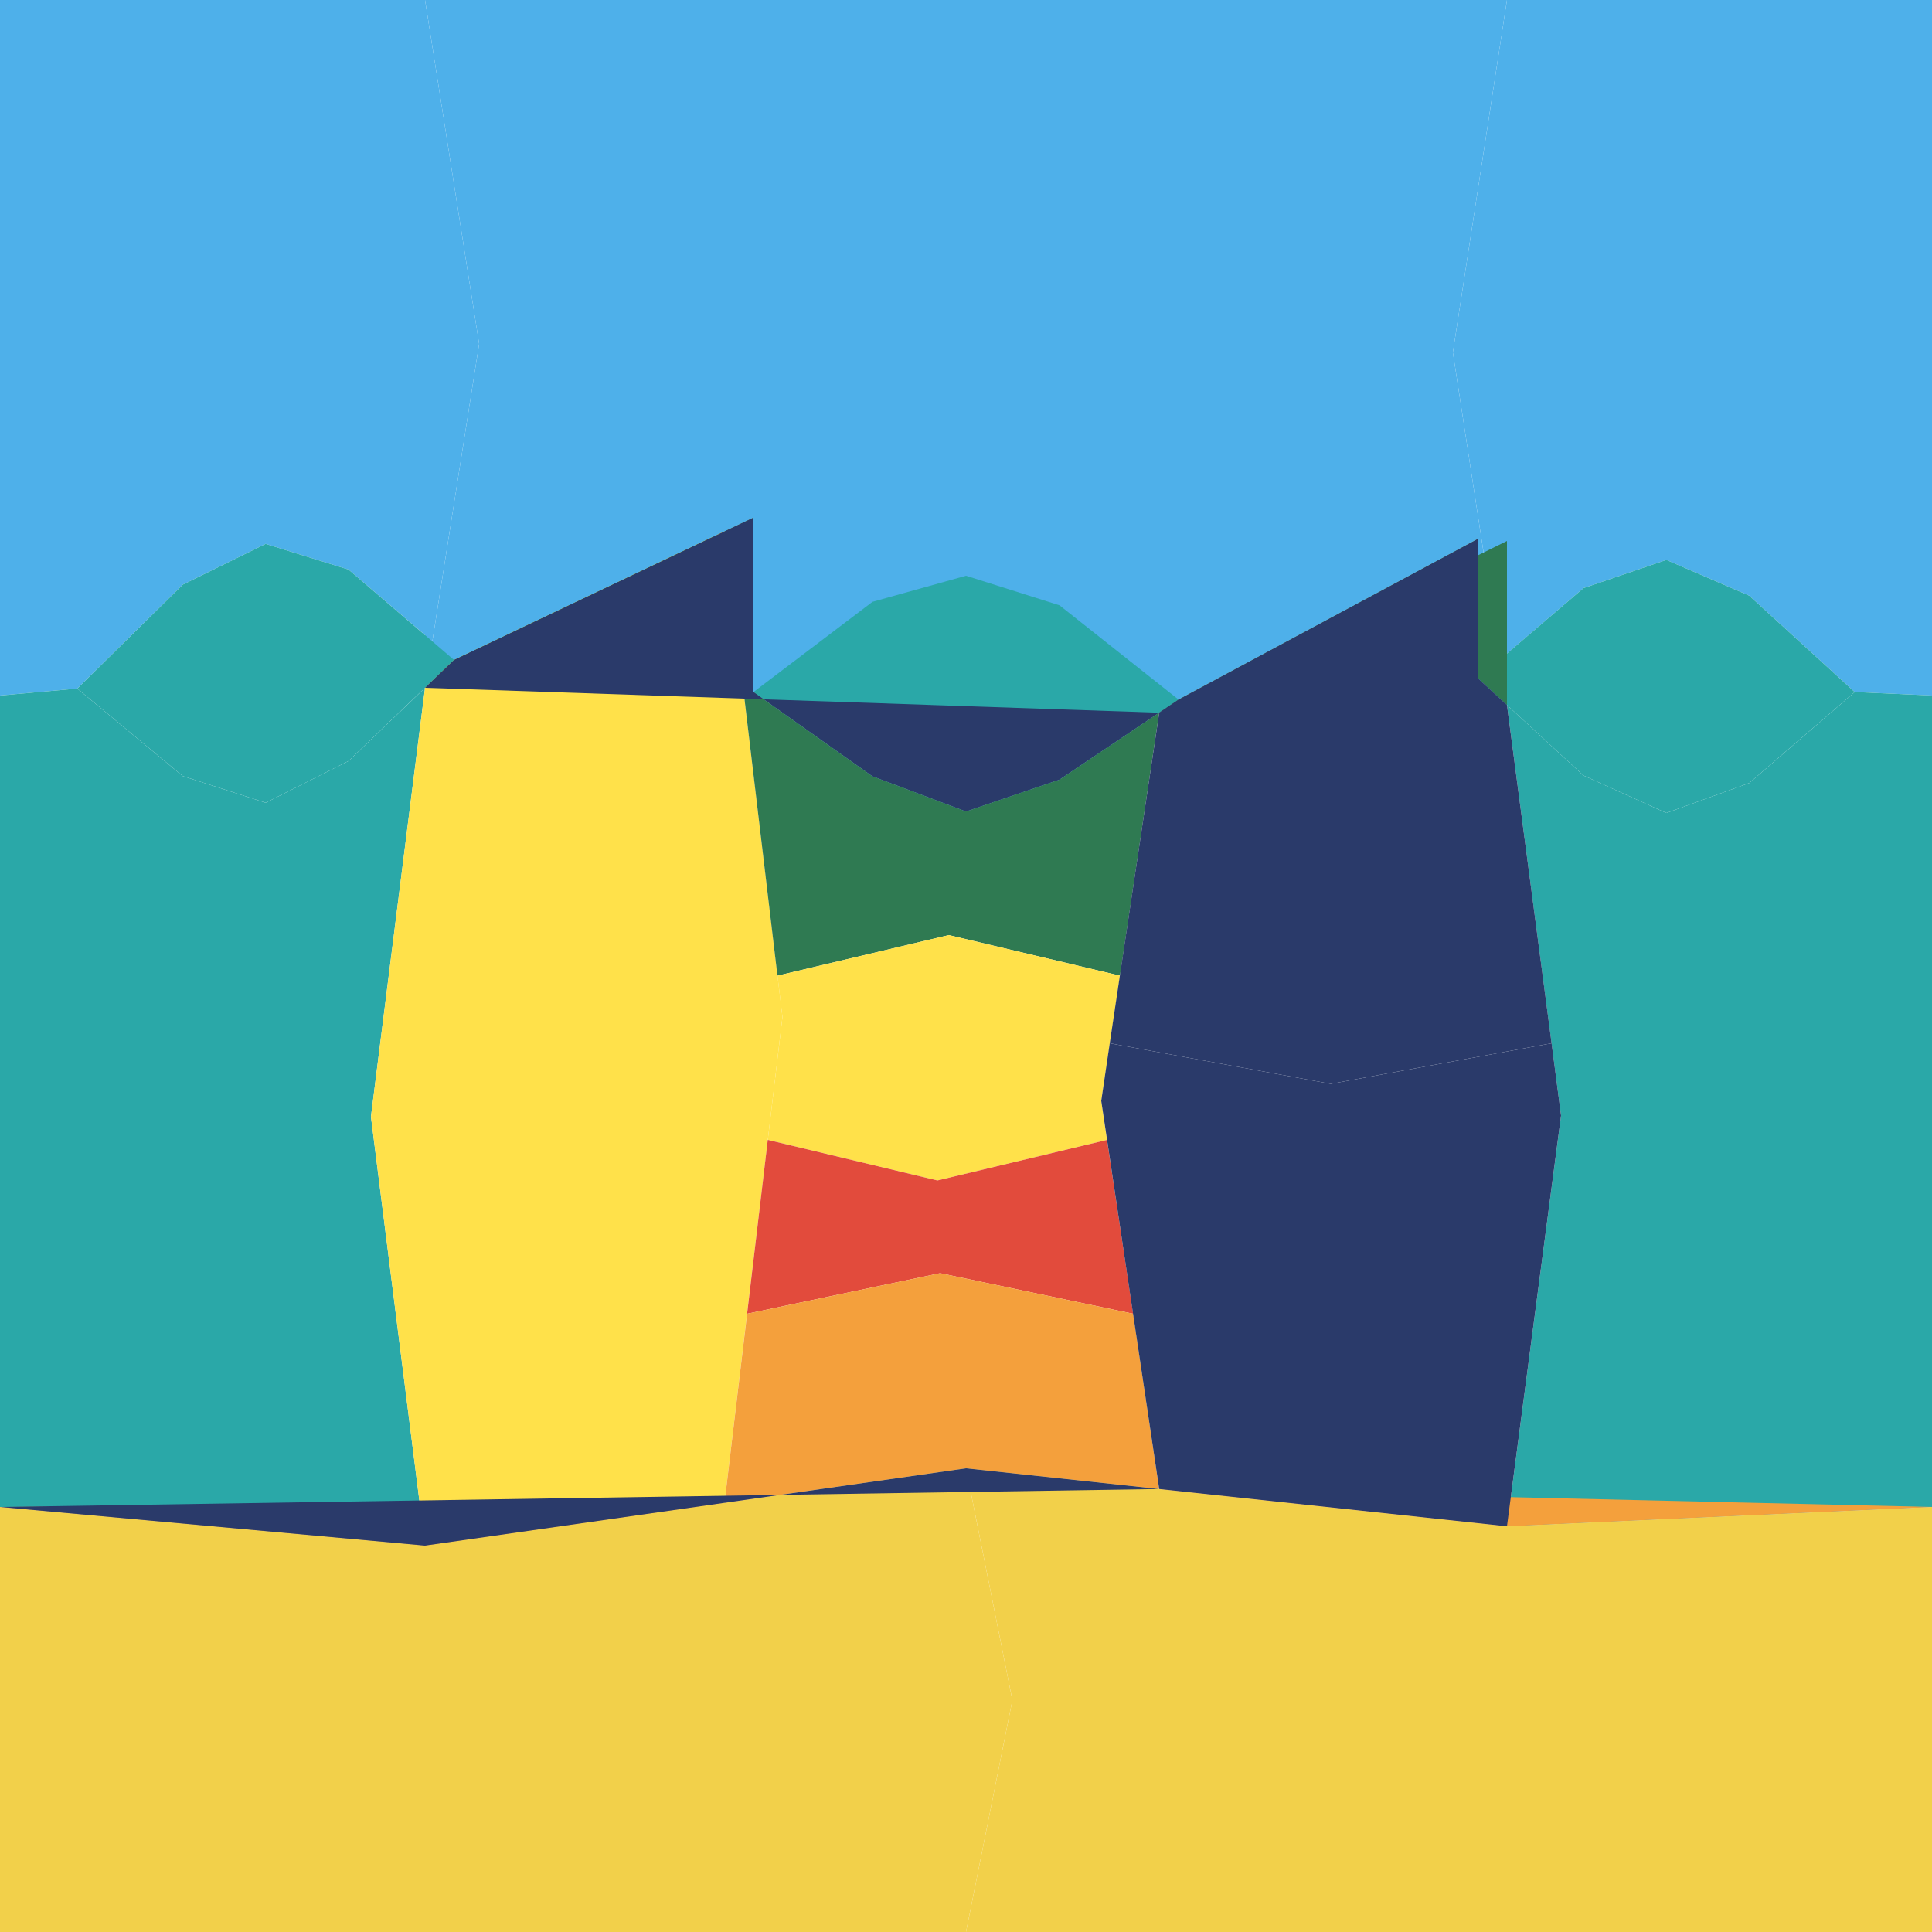
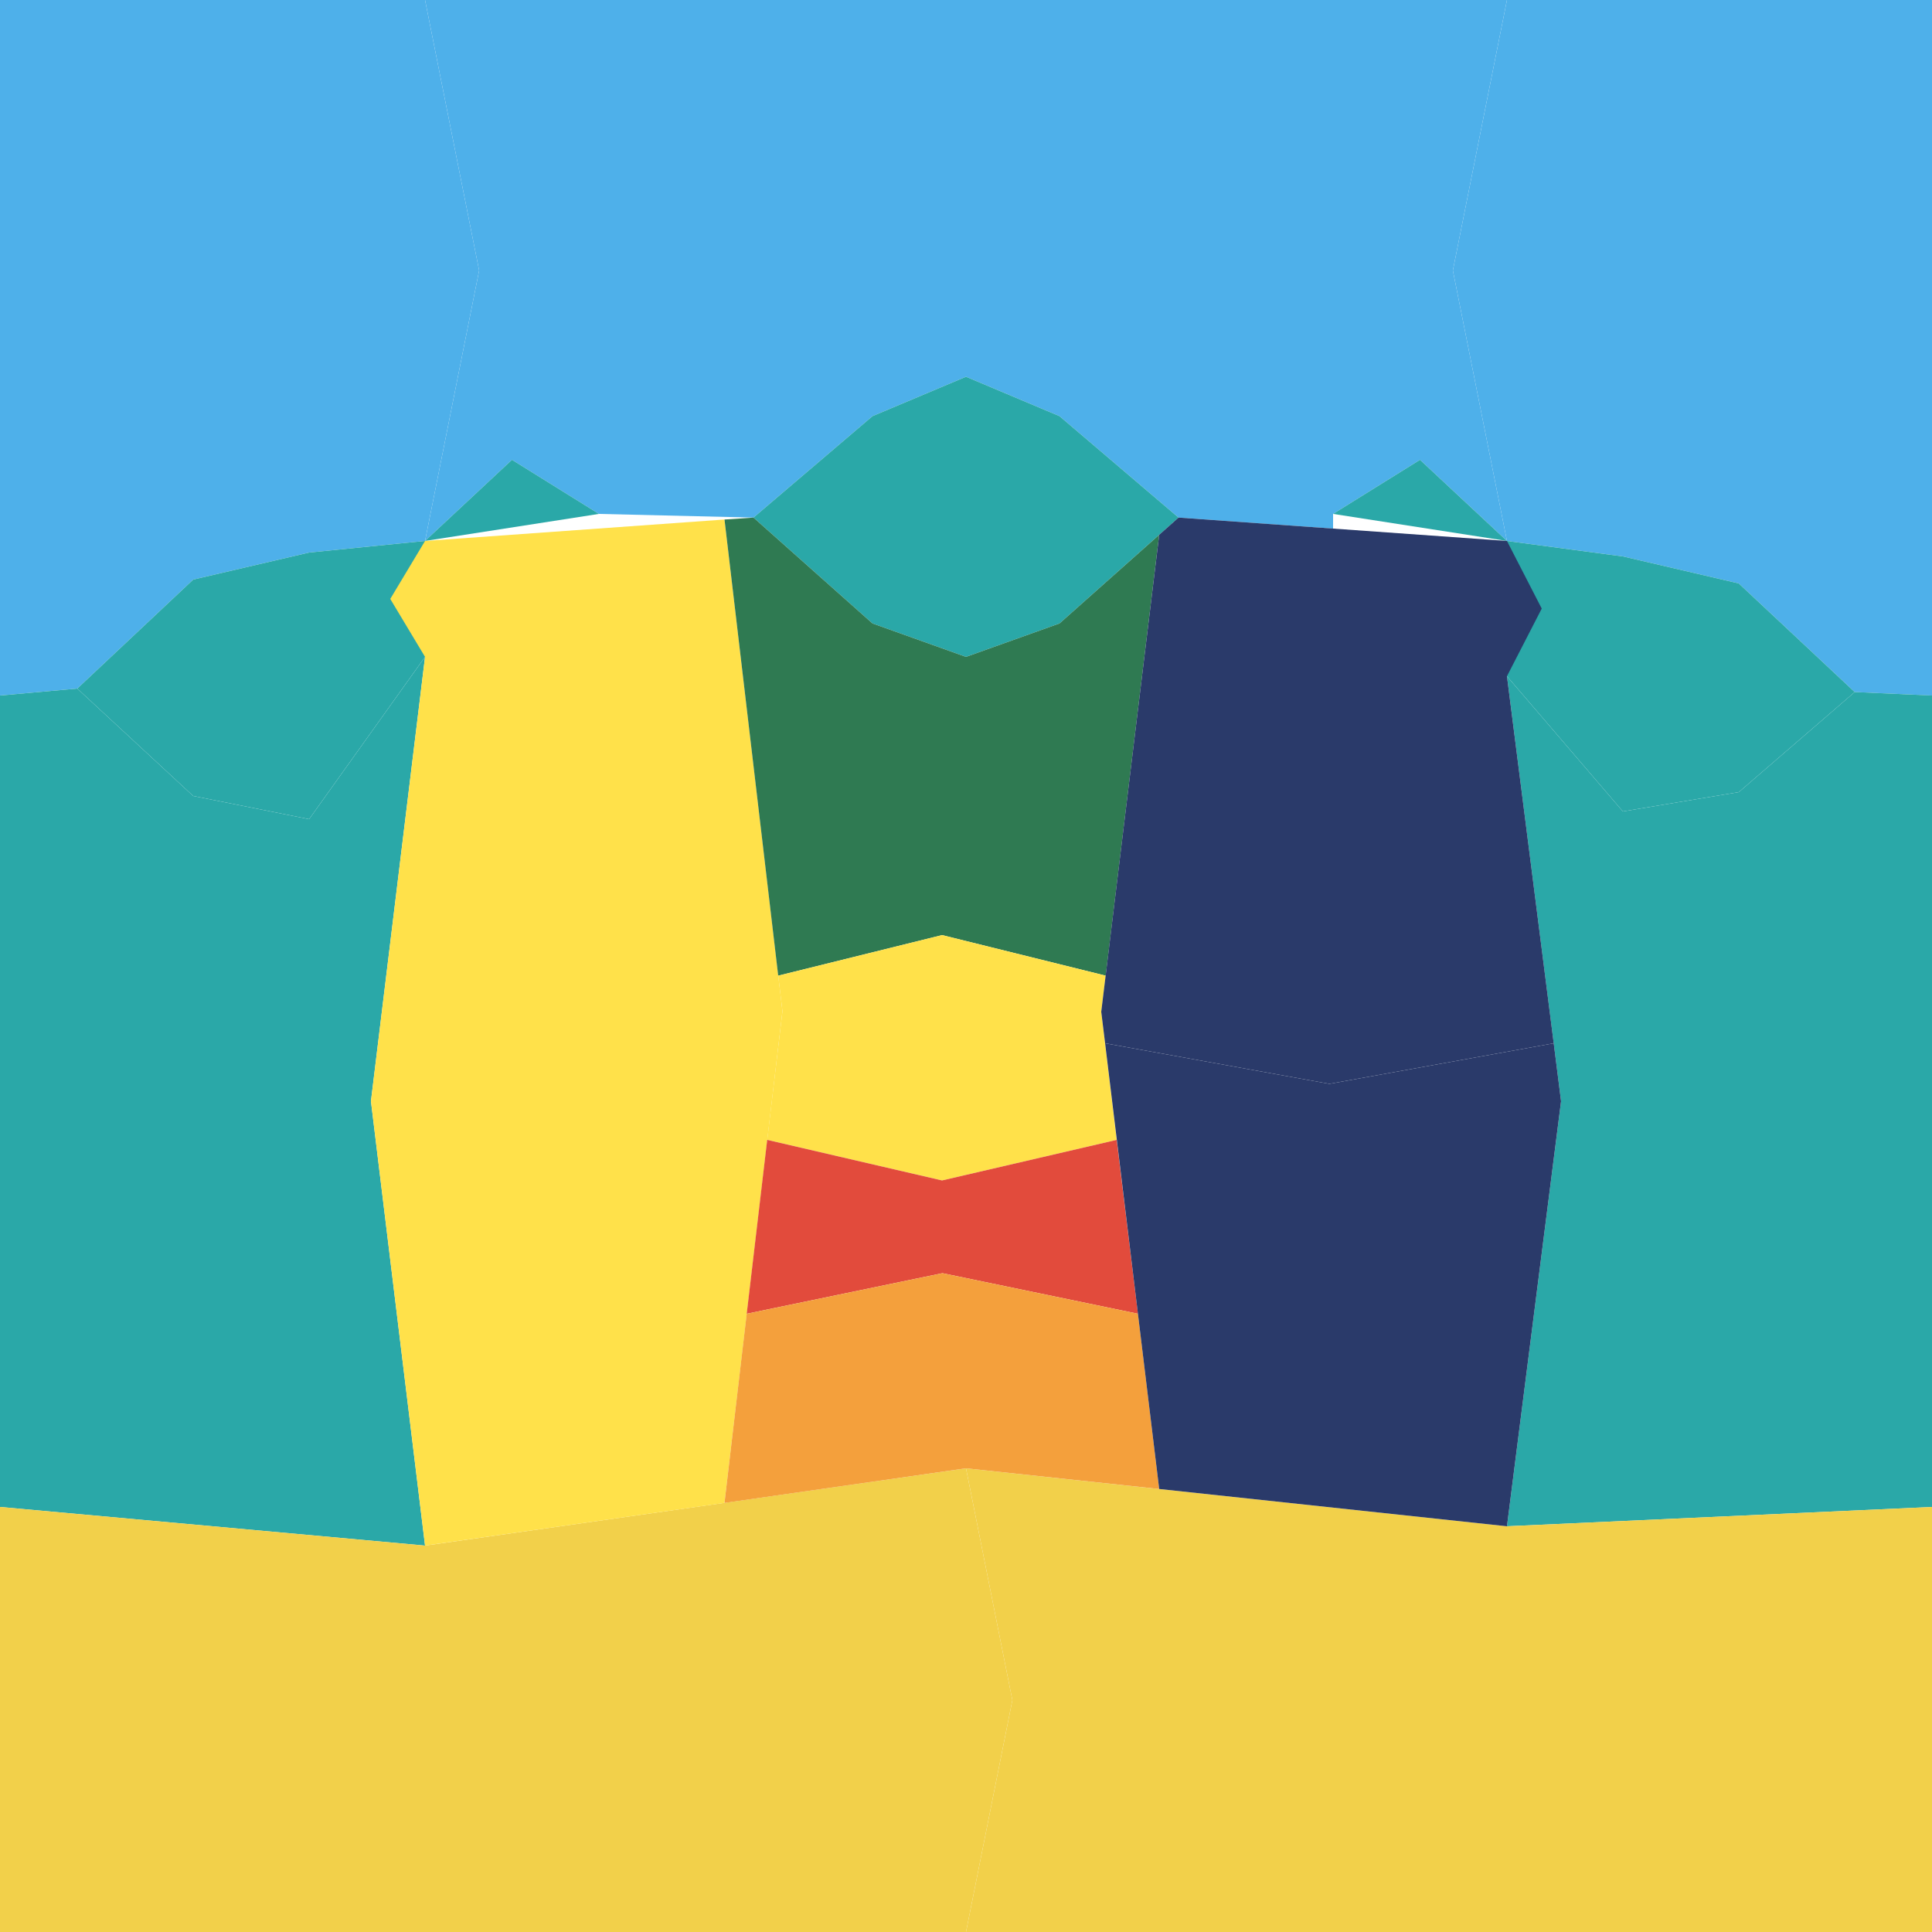
<svg xmlns="http://www.w3.org/2000/svg" viewBox="0 0 100 100">
-   <path data-role="skyL" data-color="3" fill="#4eb0ea" d="M0.00 0.00L22.00 0.00L24.80 17.80L22.00 35.60L22.00 32.87L18.04 29.48L13.75 28.15L9.46 30.26L4.00 35.64L0.00 36.00L0.00 18.00Z" />
-   <path data-role="skyC" data-color="3" fill="#4eb0ea" d="M22.00 0.00L50.00 0.00L78.00 0.00L75.20 18.24L78.00 36.49L78.00 28.00L78.00 36.49L76.50 35.11L76.50 27.89L61.00 36.21L54.84 40.35L50.00 42.00L45.16 40.18L39.00 35.82L39.00 26.79L23.50 34.16L22.00 35.60L24.80 17.80Z" />
-   <path data-role="skyR" data-color="3" fill="#4eb0ea" d="M78.00 0.00L100.00 0.00L100.00 18.00L100.00 36.00L96.00 35.82L90.54 30.83L86.25 28.98L81.96 30.44L78.00 33.83L78.00 36.49L75.20 18.24Z" />
-   <path data-role="waterL" data-color="2" fill="#2aa8a8" d="M0.00 36.00L4.00 35.64L9.46 40.17L13.75 41.55L18.04 39.39L22.00 35.60L19.20 57.80L22.00 80.00L0.00 78.00L0.00 57.00Z" />
-   <path data-role="waterR" data-color="2" fill="#2aa8a8" d="M78.00 36.49L81.96 40.14L86.25 42.08L90.54 40.53L96.00 35.82L100.00 36.00L100.00 56.00L100.00 78.00L78.00 79.00L80.80 57.74Z" />
+   <path data-role="skyL" data-color="3" fill="#4eb0ea" d="M0.00 0.00L22.00 0.00L24.80 14.00L22.00 28.00L16.00 28.60L10.00 30.00L4.00 35.64L0.00 36.00L0.00 18.00Z" />
+   <path data-role="skyC" data-color="3" fill="#4eb0ea" d="M22.00 0.00L50.00 0.00L78.00 0.00L75.20 14.00L78.00 28.00L73.50 23.80L69.00 26.60L69.00 27.36L61.00 26.79L54.84 21.54L50.00 19.50L45.16 21.54L39.00 26.79L31.00 26.60L26.50 23.80L22.00 28.00L24.80 14.00Z" />
+   <path data-role="skyR" data-color="3" fill="#4eb0ea" d="M78.00 0.00L100.00 0.00L100.00 18.00L100.00 36.00L96.00 35.82L90.00 30.20L84.00 28.80L78.00 28.00L75.20 14.00Z" />
+   <path data-role="waterL" data-color="2" fill="#2aa8a8" d="M0.00 36.00L4.00 35.64L10.00 41.20L16.00 42.40L22.00 34.00L19.20 57.00L22.00 80.00L0.00 78.00L0.00 57.00Z" />
+   <path data-role="waterR" data-color="2" fill="#2aa8a8" d="M78.00 35.00L84.00 42.00L90.00 41.00L96.00 35.82L100.00 36.00L100.00 56.00L100.00 78.00L78.00 79.00L80.80 57.00Z" />
  <path data-role="sandL" data-color="8" fill="#f2d04a" d="M0.00 78.00L22.00 80.00L50.00 76.00L52.40 88.00L50.00 100.00L22.00 100.00L0.00 100.00L0.00 90.00Z" />
  <path data-role="sandR" data-color="8" fill="#f2d04a" d="M50.00 76.00L78.00 79.00L100.00 78.00L100.00 90.00L100.00 100.00L78.00 100.00L50.00 100.00L52.40 88.00Z" />
-   <path data-role="waveL" data-color="2" fill="#2aa8a8" d="M4.00 35.64L9.46 30.26L13.75 28.15L18.04 29.48L23.50 34.16L18.04 39.39L13.75 41.55L9.46 40.17Z" />
-   <path data-role="waveC" data-color="2" fill="#2aa8a8" d="M39.00 35.82L45.16 31.15L50.00 29.80L54.84 31.33L61.00 36.21L54.84 40.35L50.00 42.00L45.16 40.18Z" />
-   <path data-role="waveR" data-color="2" fill="#2aa8a8" d="M76.50 35.11L81.96 30.44L86.25 28.98L90.54 30.83L96.00 35.82L90.54 40.53L86.25 42.08L81.96 40.14Z" />
-   <path data-role="head" data-color="1" fill="#ffe14a" d="M22.00 35.60L23.50 34.16L37.50 27.50L40.50 52.64L37.50 77.79L22.00 80.00L19.20 57.80Z" />
-   <path data-role="dorsal" data-color="6" fill="#2f7a52" d="M22.00 35.60L23.50 34.16L39.00 26.79L39.00 35.82L45.16 40.18L50.00 42.00L54.84 40.35L61.00 36.21L76.50 27.89L76.50 35.11L78.00 36.49L78.00 28.00L60.00 36.89L57.97 50.50L49.11 48.40L40.24 50.50L37.50 27.50Z" />
-   <path data-role="body" data-color="1" fill="#ffe14a" d="M40.24 50.50L49.11 48.40L57.97 50.50L57.00 56.98L57.30 59.00L48.52 61.10L39.74 59.00L40.50 52.64Z" />
-   <path data-role="belly" data-color="5" fill="#e24b3c" d="M39.74 59.00L48.52 61.10L57.30 59.00L58.65 68.00L48.66 65.90L38.67 68.00Z" />
-   <path data-role="pectoral" data-color="7" fill="#f4a03c" d="M38.67 68.00L48.66 65.90L58.65 68.00L60.00 77.07L100.00 78.00L78.00 79.00L50.00 76.00L22.00 80.00L0.00 78.00L37.50 77.79Z" />
-   <path data-role="tailU" data-color="4" fill="#2a3a6a" d="M22.00 35.60L23.50 34.16L39.00 26.79L39.00 35.82L45.16 40.18L50.00 42.00L54.84 40.35L61.00 36.21L76.50 27.89L76.50 35.11L78.00 36.49L78.00 28.00L78.00 36.49L80.31 54.00L68.88 56.10L57.44 54.00L60.00 36.89Z" />
-   <path data-role="tailD" data-color="4" fill="#2a3a6a" d="M57.44 54.00L68.88 56.10L80.31 54.00L80.80 57.74L78.00 79.00L100.00 78.00L78.00 79.00L50.00 76.00L22.00 80.00L0.00 78.00L60.00 77.07L57.00 56.98Z" />
+   <path data-role="waveL" data-color="2" fill="#2aa8a8" d="M4.00 35.64L10.00 30.00L16.00 28.60L22.00 28.00L26.50 23.80L31.00 26.60L22.00 28.00L22.00 34.00L16.00 42.40L10.00 41.20Z" />
+   <path data-role="waveC" data-color="2" fill="#2aa8a8" d="M39.00 26.79L45.16 21.54L50.00 19.50L54.84 21.54L61.00 26.79L54.84 32.27L50.00 34.00L45.16 32.27Z" />
+   <path data-role="waveR" data-color="2" fill="#2aa8a8" d="M78.00 35.00L78.00 28.00L69.00 26.60L73.50 23.80L78.00 28.00L84.00 28.80L90.00 30.20L96.00 35.82L90.00 41.00L84.00 42.00Z" />
+   <path data-role="head" data-color="1" fill="#ffe14a" d="M22.00 28.00L37.50 26.89L40.50 52.34L37.50 77.79L22.00 80.00L19.20 57.00L22.00 34.00L20.20 31.00Z" />
+   <path data-role="dorsal" data-color="6" fill="#2f7a52" d="M37.50 26.89L39.00 26.79L45.16 32.27L50.00 34.00L54.84 32.27L60.00 27.68L57.23 50.50L48.76 48.40L40.28 50.50Z" />
+   <path data-role="body" data-color="1" fill="#ffe14a" d="M40.28 50.50L48.76 48.40L57.23 50.50L57.00 52.37L57.80 59.00L48.76 61.10L39.71 59.00L40.50 52.34Z" />
+   <path data-role="belly" data-color="5" fill="#e24b3c" d="M39.71 59.00L48.76 61.10L57.80 59.00L58.90 68.00L48.78 65.90L38.65 68.00Z" />
+   <path data-role="pectoral" data-color="7" fill="#f4a03c" d="M38.65 68.00L48.78 65.90L58.90 68.00L60.00 77.07L50.00 76.00L37.50 77.79Z" />
+   <path data-role="tailU" data-color="4" fill="#2a3a6a" d="M60.00 27.68L61.00 26.79L78.00 28.00L79.80 31.50L78.00 35.00L80.42 54.00L68.81 56.10L57.20 54.00L57.00 52.37Z" />
+   <path data-role="tailD" data-color="4" fill="#2a3a6a" d="M57.20 54.00L68.81 56.10L80.42 54.00L80.80 57.00L78.00 79.00L60.00 77.07Z" />
  <path d="M29 50Q31 47 33 50Q31 52 29 50Z" fill="none" />
</svg>
